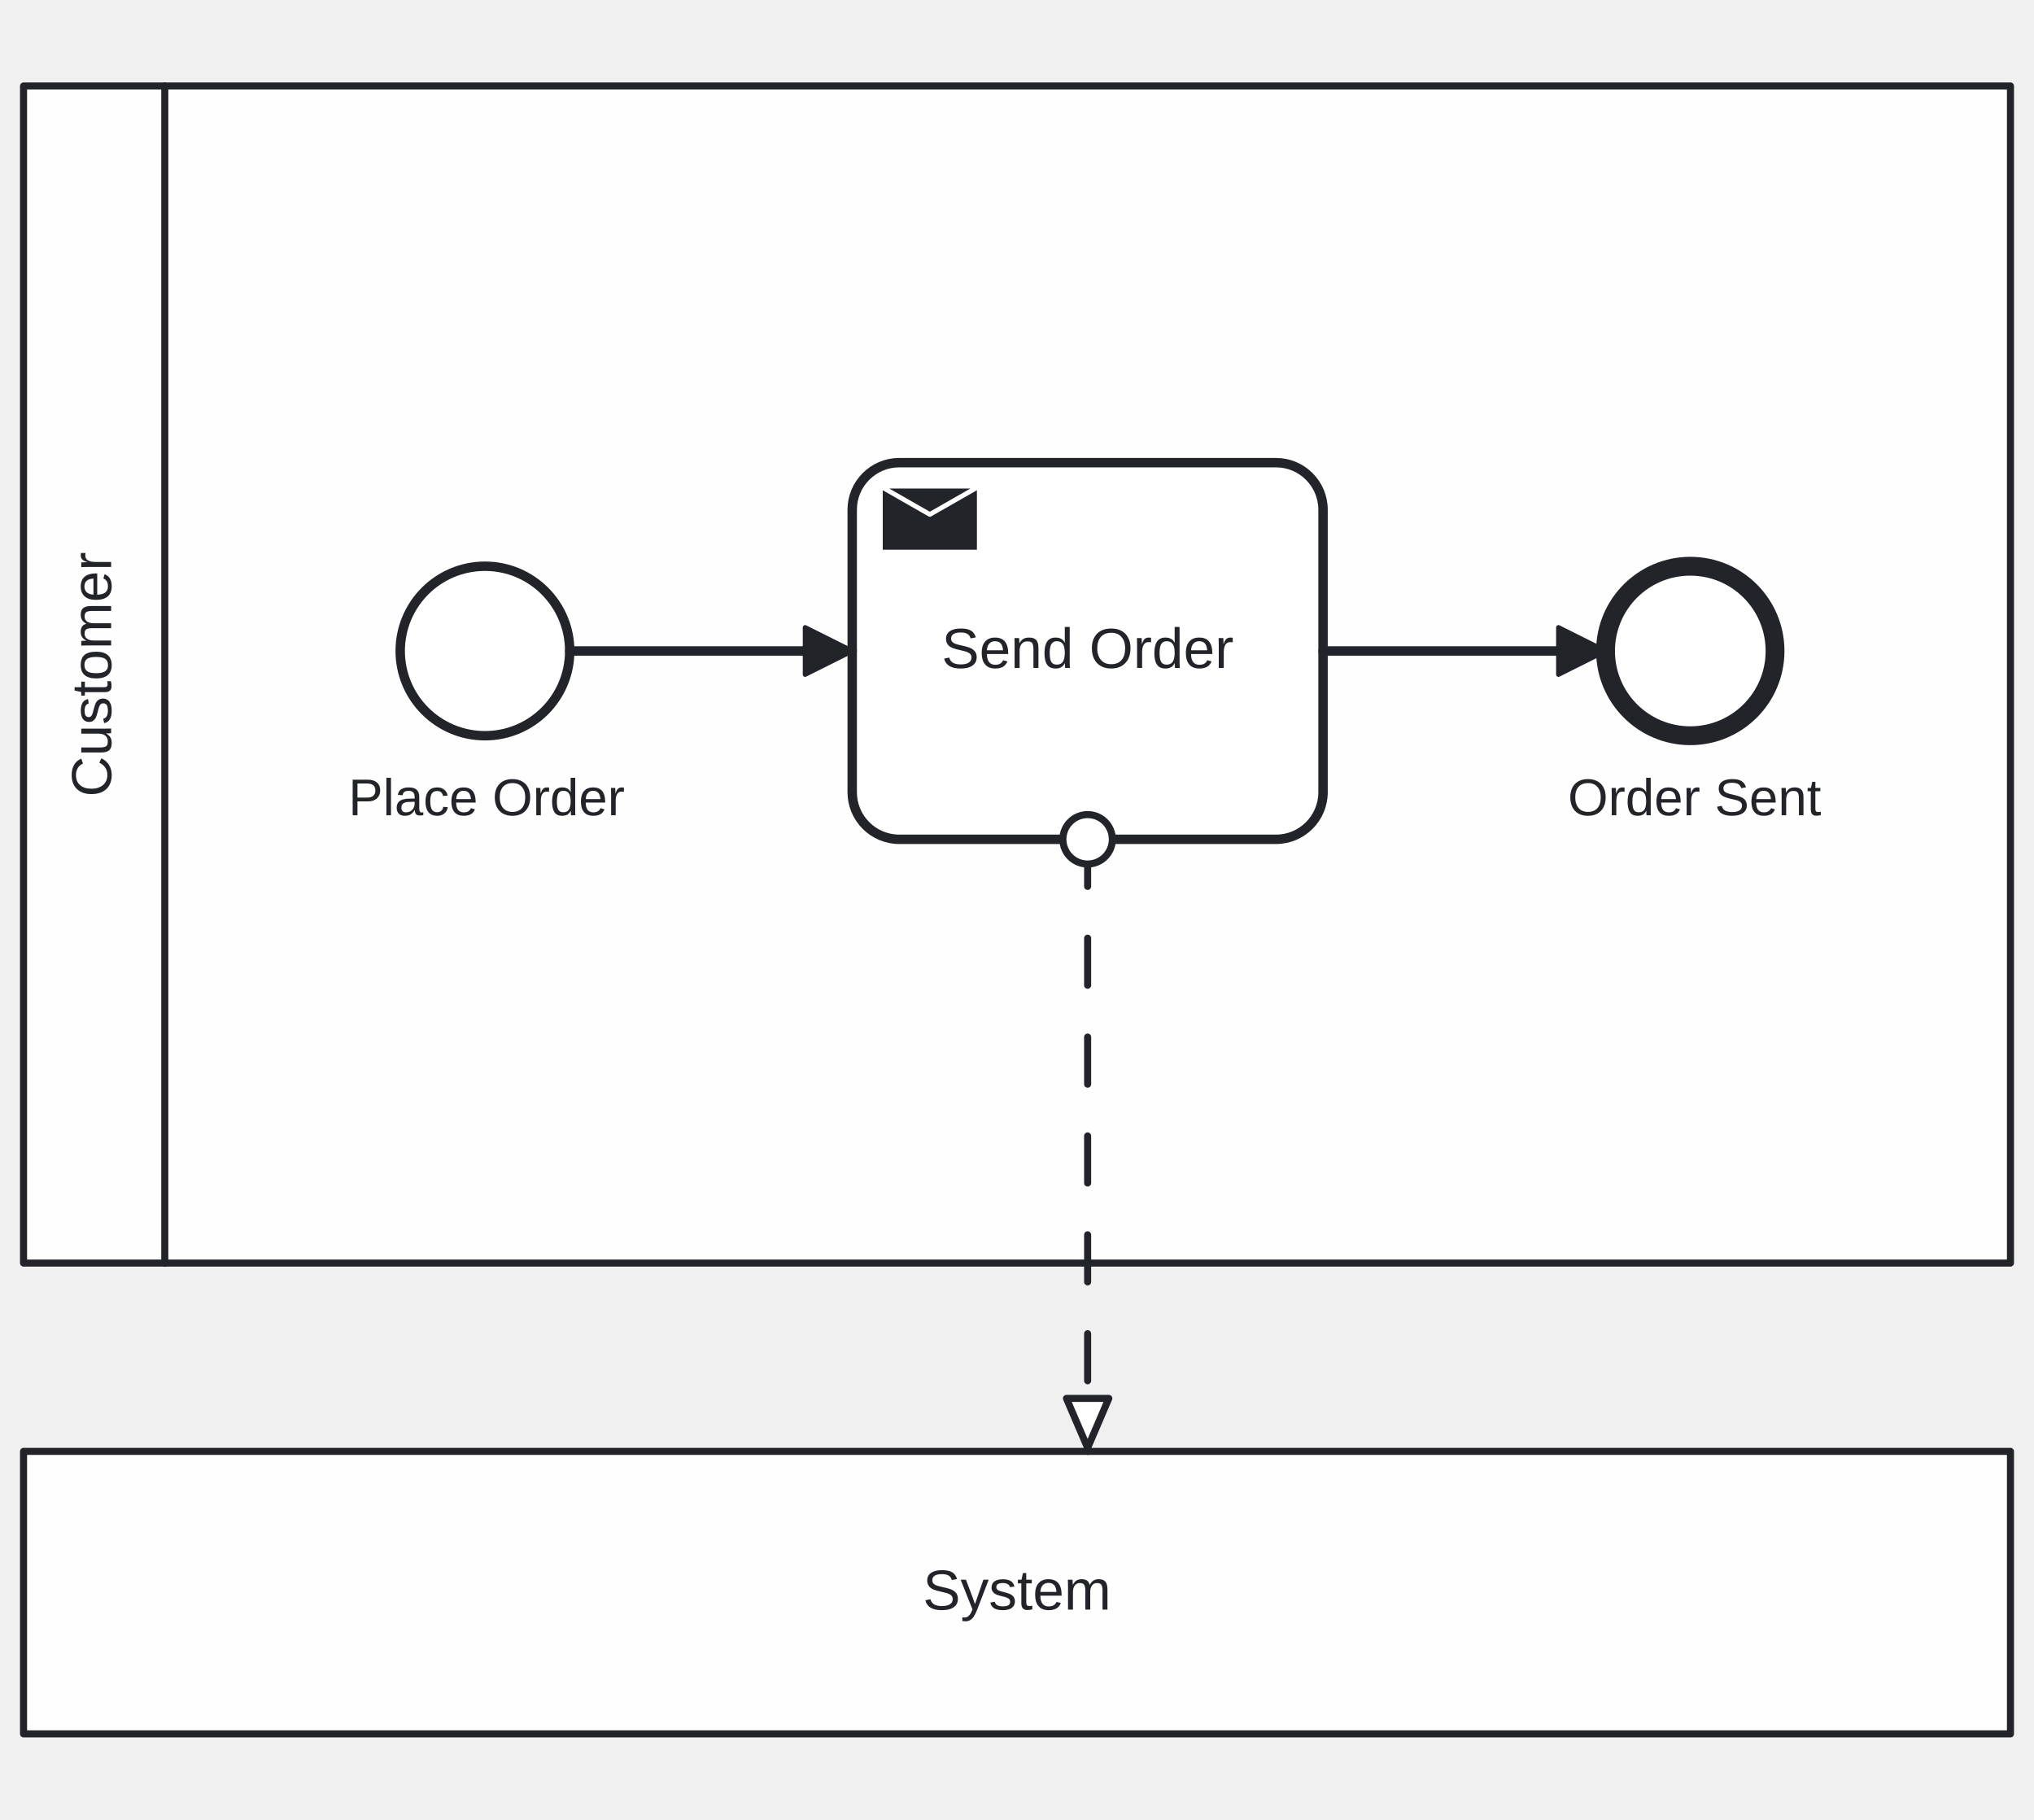
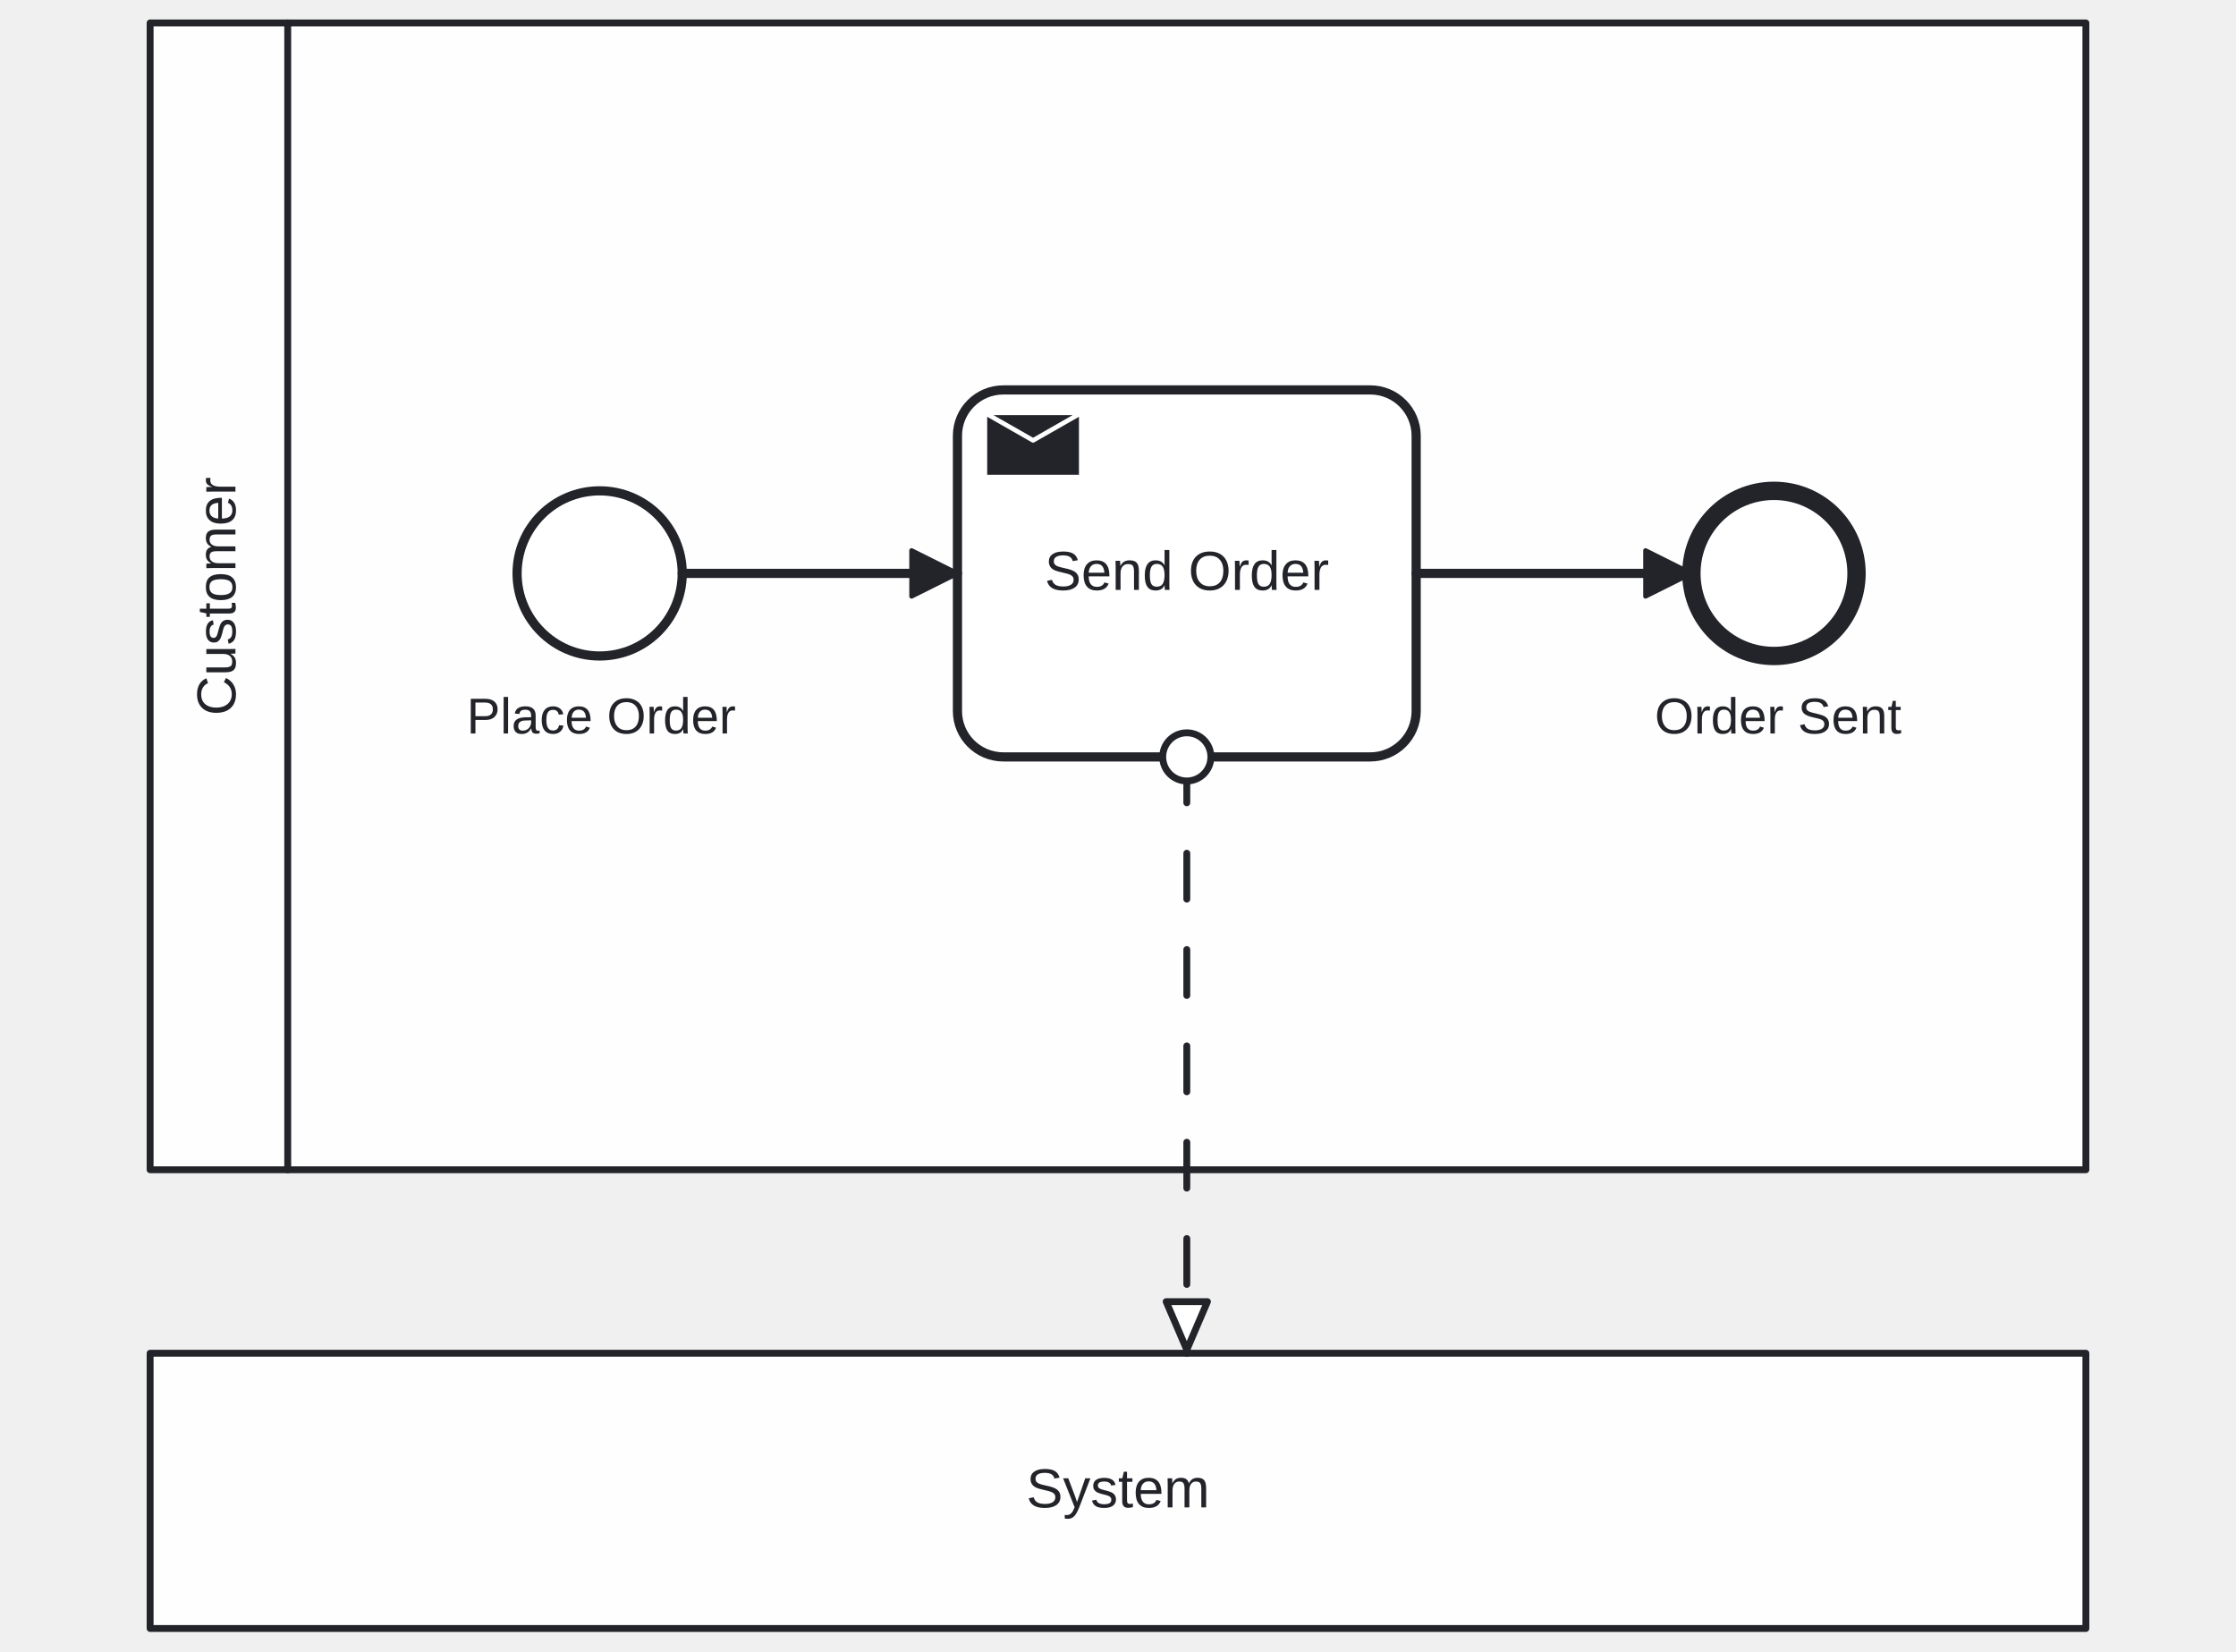
- <svg xmlns="http://www.w3.org/2000/svg" width="589" height="527" viewBox="157 167 432 360" version="1.1">
+ <svg xmlns="http://www.w3.org/2000/svg" width="589" height="435" viewBox="157 75 432 360" version="1.1">
  <g class="djs-group">
-     <g class="djs-element djs-shape" data-element-id="Participant_1kju1v4" style="display: block;" transform="translate(162, 172)">
+     <g class="djs-element djs-shape" data-element-id="Participant_1kju1v4" style="display: block;" transform="translate(162, 80)">
      <g class="djs-visual">
        <rect x="0" y="0" width="422" height="250" rx="0" ry="0" style="stroke-linecap: round; stroke-linejoin: round; stroke: hsl(225, 10%, 15%); stroke-width: 1.5px; fill: white; fill-opacity: 0.95;" />
        <path style="fill: none; stroke-linecap: round; stroke-linejoin: round; stroke: hsl(225, 10%, 15%); stroke-width: 1.5px;" d="M30,0L30,250" />
        <text style="font-family: Arial, sans-serif; font-size: 12px; font-weight: normal; fill: hsl(225, 10%, 15%);" lineHeight="1.2" class="djs-label" transform="matrix(-1.8369701987210297e-16, -1, 1, -1.8369701987210297e-16, 0, 250)">
          <tspan x="98.996" y="18.6">Customer</tspan>
        </text>
      </g>
      <rect x="-5" y="-5" rx="4" width="432" height="260" style="fill: none;" class="djs-outline" />
      <rect style="fill: none; stroke-opacity: 0; stroke: white; stroke-width: 15px;" class="djs-hit djs-hit-no-move" x="0" y="0" width="422" height="250" />
      <rect style="fill: none; stroke-opacity: 0; stroke: white; stroke-width: 15px;" class="djs-hit djs-hit-click-stroke" x="0" y="0" width="422" height="250" />
      <rect style="fill: none; stroke-opacity: 0; stroke: white; stroke-width: 15px;" class="djs-hit djs-hit-all" x="0" y="0" width="30" height="250" />
    </g>
    <g class="djs-children">
      <g class="djs-group">
-         <g class="djs-element djs-shape" data-element-id="Activity_0umkpno" style="display: block;" transform="translate(338, 252)">
+         <g class="djs-element djs-shape" data-element-id="Activity_0umkpno" style="display: block;" transform="translate(338, 160)">
          <g class="djs-visual">
            <rect x="0" y="0" width="100" height="80" rx="10" ry="10" style="stroke-linecap: round; stroke-linejoin: round; stroke: hsl(225, 10%, 15%); stroke-width: 2px; fill: white; fill-opacity: 0.95;" />
            <text style="font-family: Arial, sans-serif; font-size: 12px; font-weight: normal; fill: hsl(225, 10%, 15%);" lineHeight="1.2" class="djs-label">
              <tspan x="18.986" y="43.6">Send Order</tspan>
            </text>
            <path style="fill: hsl(225, 10%, 15%); stroke-linecap: round; stroke-linejoin: round; stroke: white; stroke-width: 1px;" d="m 5.985,4.998 l 0,14 l 21,0 l 0,-14 z l 10.5,6 l 10.5,-6" />
          </g>
          <rect style="fill: none; stroke-opacity: 0; stroke: white; stroke-width: 15px;" class="djs-hit djs-hit-all" x="0" y="0" width="100" height="80" />
          <rect x="-5" y="-5" rx="14" width="110" height="90" style="fill: none;" class="djs-outline" />
        </g>
      </g>
      <g class="djs-group">
-         <g class="djs-element djs-shape" data-element-id="Event_0fdolr2" style="display: block;" transform="translate(498, 274)">
+         <g class="djs-element djs-shape" data-element-id="Event_0fdolr2" style="display: block;" transform="translate(498, 182)">
          <g class="djs-visual">
            <circle cx="18" cy="18" r="18" style="stroke-linecap: round; stroke-linejoin: round; stroke: hsl(225, 10%, 15%); stroke-width: 4px; fill: white; fill-opacity: 0.95;" />
          </g>
          <rect style="fill: none; stroke-opacity: 0; stroke: white; stroke-width: 15px;" class="djs-hit djs-hit-all" x="0" y="0" width="36" height="36" />
          <circle cx="18" cy="18" r="24" style="fill: none;" class="djs-outline" />
        </g>
      </g>
      <g class="djs-group">
-         <g class="djs-element djs-shape" data-element-id="Event_1k64fqs" style="display: block;" transform="translate(242, 274)">
+         <g class="djs-element djs-shape" data-element-id="Event_1k64fqs" style="display: block;" transform="translate(242, 182)">
          <g class="djs-visual">
            <circle cx="18" cy="18" r="18" style="stroke-linecap: round; stroke-linejoin: round; stroke: hsl(225, 10%, 15%); stroke-width: 2px; fill: white; fill-opacity: 0.95;" />
          </g>
          <rect style="fill: none; stroke-opacity: 0; stroke: white; stroke-width: 15px;" class="djs-hit djs-hit-all" x="0" y="0" width="36" height="36" />
          <circle cx="18" cy="18" r="23" style="fill: none;" class="djs-outline" />
        </g>
      </g>
      <g class="djs-group">
        <g class="djs-element djs-connection" data-element-id="Flow_03wruyw" style="display: block;">
          <g class="djs-visual">
            <defs>
              <marker id="marker-seq-0" viewBox="0 0 20 20" refX="11" refY="10" markerWidth="10" markerHeight="10" orient="auto">
                <path d="M 1 5 L 11 10 L 1 15 Z" style="stroke-linecap: round; stroke-linejoin: round; stroke: hsl(225, 10%, 15%); stroke-width: 1px; fill: hsl(225, 10%, 15%);" />
              </marker>
            </defs>
-             <path style="fill: none; stroke-linecap: round; stroke-linejoin: round; stroke: hsl(225, 10%, 15%); stroke-width: 2px; marker-end: url(#marker-seq-0);" data-corner-radius="5" d="M278,292L338,292" />
+             <path style="fill: none; stroke-linecap: round; stroke-linejoin: round; stroke: hsl(225, 10%, 15%); stroke-width: 2px; marker-end: url(#marker-seq-0);" data-corner-radius="5" d="M278,200L338,200" />
          </g>
-           <path d="M278,292L338,292" style="fill: none; stroke-opacity: 0; stroke: white; stroke-width: 15px;" class="djs-hit djs-hit-stroke" />
-           <rect x="273" y="287" rx="4" width="70" height="10" style="fill: none;" class="djs-outline" />
+           <path d="M278,200L338,200" style="fill: none; stroke-opacity: 0; stroke: white; stroke-width: 15px;" class="djs-hit djs-hit-stroke" />
+           <rect x="273" y="195" rx="4" width="70" height="10" style="fill: none;" class="djs-outline" />
        </g>
      </g>
      <g class="djs-group">
        <g class="djs-element djs-connection" data-element-id="Flow_1horjnb" style="display: block;">
          <g class="djs-visual">
            <defs>
              <marker id="marker-seq-1" viewBox="0 0 20 20" refX="11" refY="10" markerWidth="10" markerHeight="10" orient="auto">
                <path d="M 1 5 L 11 10 L 1 15 Z" style="stroke-linecap: round; stroke-linejoin: round; stroke: hsl(225, 10%, 15%); stroke-width: 1px; fill: hsl(225, 10%, 15%);" />
              </marker>
            </defs>
-             <path style="fill: none; stroke-linecap: round; stroke-linejoin: round; stroke: hsl(225, 10%, 15%); stroke-width: 2px; marker-end: url(#marker-seq-1);" data-corner-radius="5" d="M438,292L498,292" />
+             <path style="fill: none; stroke-linecap: round; stroke-linejoin: round; stroke: hsl(225, 10%, 15%); stroke-width: 2px; marker-end: url(#marker-seq-1);" data-corner-radius="5" d="M438,200L498,200" />
          </g>
-           <path d="M438,292L498,292" style="fill: none; stroke-opacity: 0; stroke: white; stroke-width: 15px;" class="djs-hit djs-hit-stroke" />
-           <rect x="433" y="287" rx="4" width="70" height="10" style="fill: none;" class="djs-outline" />
+           <path d="M438,200L498,200" style="fill: none; stroke-opacity: 0; stroke: white; stroke-width: 15px;" class="djs-hit djs-hit-stroke" />
+           <rect x="433" y="195" rx="4" width="70" height="10" style="fill: none;" class="djs-outline" />
        </g>
      </g>
    </g>
  </g>
  <g class="djs-group">
-     <g class="djs-element djs-shape" data-element-id="Participant_0yixlru" style="display: block;" transform="translate(162, 462)">
+     <g class="djs-element djs-shape" data-element-id="Participant_0yixlru" style="display: block;" transform="translate(162, 370)">
      <g class="djs-visual">
        <rect x="0" y="0" width="422" height="60" rx="0" ry="0" style="stroke-linecap: round; stroke-linejoin: round; stroke: hsl(225, 10%, 15%); stroke-width: 1.5px; fill: white; fill-opacity: 0.95;" />
        <text style="font-family: Arial, sans-serif; font-size: 12px; font-weight: normal; fill: hsl(225, 10%, 15%);" lineHeight="1.2" class="djs-label">
          <tspan x="190.996" y="33.6">System</tspan>
        </text>
      </g>
      <rect x="-5" y="-5" rx="4" width="432" height="70" style="fill: none;" class="djs-outline" />
      <rect style="fill: none; stroke-opacity: 0; stroke: white; stroke-width: 15px;" class="djs-hit djs-hit-all" x="0" y="0" width="422" height="60" />
    </g>
  </g>
  <g class="djs-group">
    <g class="djs-element djs-connection" data-element-id="Flow_0pay6fu" style="display: block;">
      <g class="djs-visual">
        <defs>
          <marker id="marker-seq-2" viewBox="0 0 20 20" refX="8.5" refY="5" markerWidth="20" markerHeight="20" orient="auto">
            <path d="m 1 5 l 0 -3 l 7 3 l -7 3 z" style="stroke-linecap: round; stroke-linejoin: round; stroke: hsl(225, 10%, 15%); stroke-width: 1px; fill: white; stroke-dasharray: 10000,1;" />
          </marker>
          <marker id="marker-seq-3" viewBox="0 0 20 20" refX="6" refY="6" markerWidth="20" markerHeight="20" orient="auto">
            <circle cx="6" cy="6" r="3.5" style="stroke-linecap: round; stroke-linejoin: round; stroke: hsl(225, 10%, 15%); stroke-width: 1px; fill: white; stroke-dasharray: 10000,1;" />
          </marker>
        </defs>
-         <path style="fill: none; stroke-linecap: round; stroke-linejoin: round; stroke: hsl(225, 10%, 15%); stroke-width: 1.5px; marker-end: url(#marker-seq-2); marker-start: url(#marker-seq-3); stroke-dasharray: 10, 11;" data-corner-radius="5" d="M388,332L388,462" />
+         <path style="fill: none; stroke-linecap: round; stroke-linejoin: round; stroke: hsl(225, 10%, 15%); stroke-width: 1.5px; marker-end: url(#marker-seq-2); marker-start: url(#marker-seq-3); stroke-dasharray: 10, 11;" data-corner-radius="5" d="M388,240L388,370" />
      </g>
-       <path d="M388,332L388,462" style="fill: none; stroke-opacity: 0; stroke: white; stroke-width: 15px;" class="djs-hit djs-hit-stroke" />
-       <rect x="383" y="327" rx="4" width="10" height="140" style="fill: none;" class="djs-outline" />
+       <path d="M388,240L388,370" style="fill: none; stroke-opacity: 0; stroke: white; stroke-width: 15px;" class="djs-hit djs-hit-stroke" />
+       <rect x="383" y="235" rx="4" width="10" height="140" style="fill: none;" class="djs-outline" />
    </g>
  </g>
  <g class="djs-group">
-     <g class="djs-element djs-shape" data-element-id="Event_0fdolr2_label" style="display: block;" transform="translate(490, 317)">
+     <g class="djs-element djs-shape" data-element-id="Event_0fdolr2_label" style="display: block;" transform="translate(490, 225)">
      <g class="djs-visual">
        <text style="font-family: Arial, sans-serif; font-size: 11px; font-weight: normal; fill: hsl(225, 10%, 15%);" lineHeight="1.2" class="djs-label">
          <tspan x="0" y="9.9">Order Sent</tspan>
        </text>
      </g>
      <rect style="fill: none; stroke-opacity: 0; stroke: white; stroke-width: 15px;" class="djs-hit djs-hit-all" x="0" y="0" width="54" height="14" />
      <rect x="-5" y="-5" rx="4" width="64" height="24" style="fill: none;" class="djs-outline" />
    </g>
  </g>
  <g class="djs-group">
-     <g class="djs-element djs-shape" data-element-id="Event_1k64fqs_label" style="display: block;" transform="translate(231, 317)">
+     <g class="djs-element djs-shape" data-element-id="Event_1k64fqs_label" style="display: block;" transform="translate(231, 225)">
      <g class="djs-visual">
        <text style="font-family: Arial, sans-serif; font-size: 11px; font-weight: normal; fill: hsl(225, 10%, 15%);" lineHeight="1.2" class="djs-label">
          <tspan x="0" y="9.9">Place Order</tspan>
        </text>
      </g>
      <rect style="fill: none; stroke-opacity: 0; stroke: white; stroke-width: 15px;" class="djs-hit djs-hit-all" x="0" y="0" width="59" height="14" />
      <rect x="-5" y="-5" rx="4" width="69" height="24" style="fill: none;" class="djs-outline" />
    </g>
  </g>
</svg>
